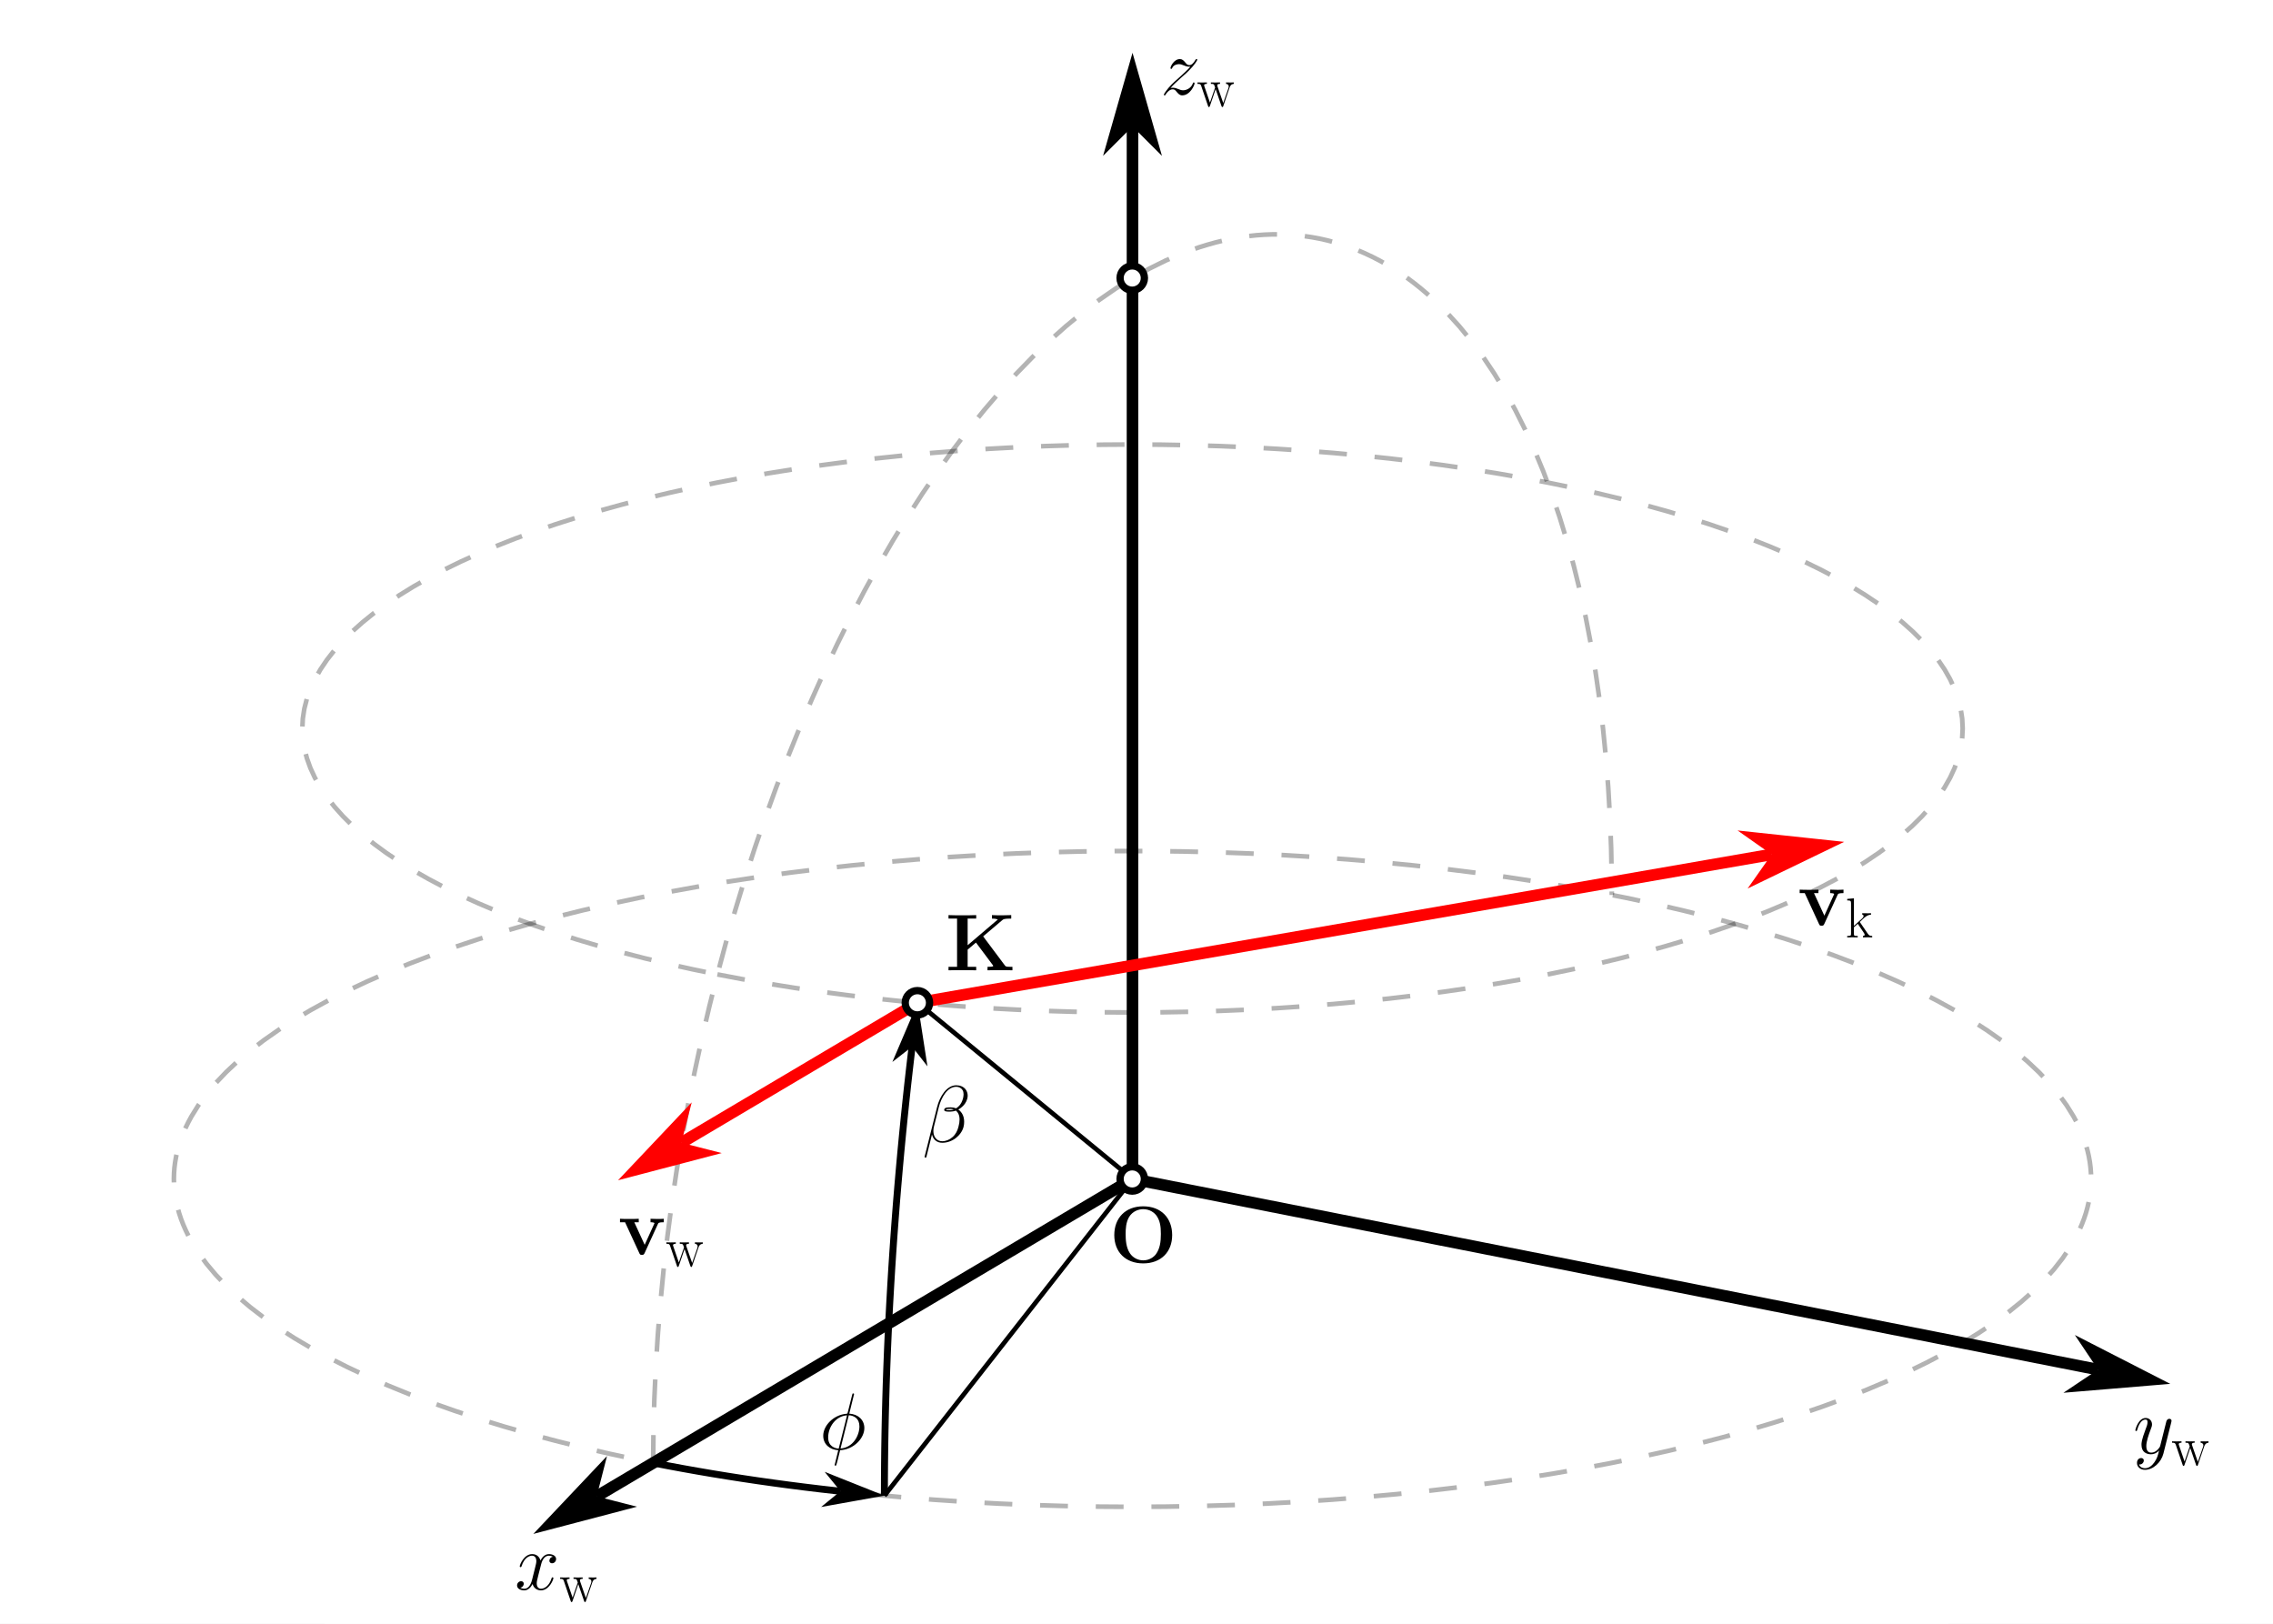
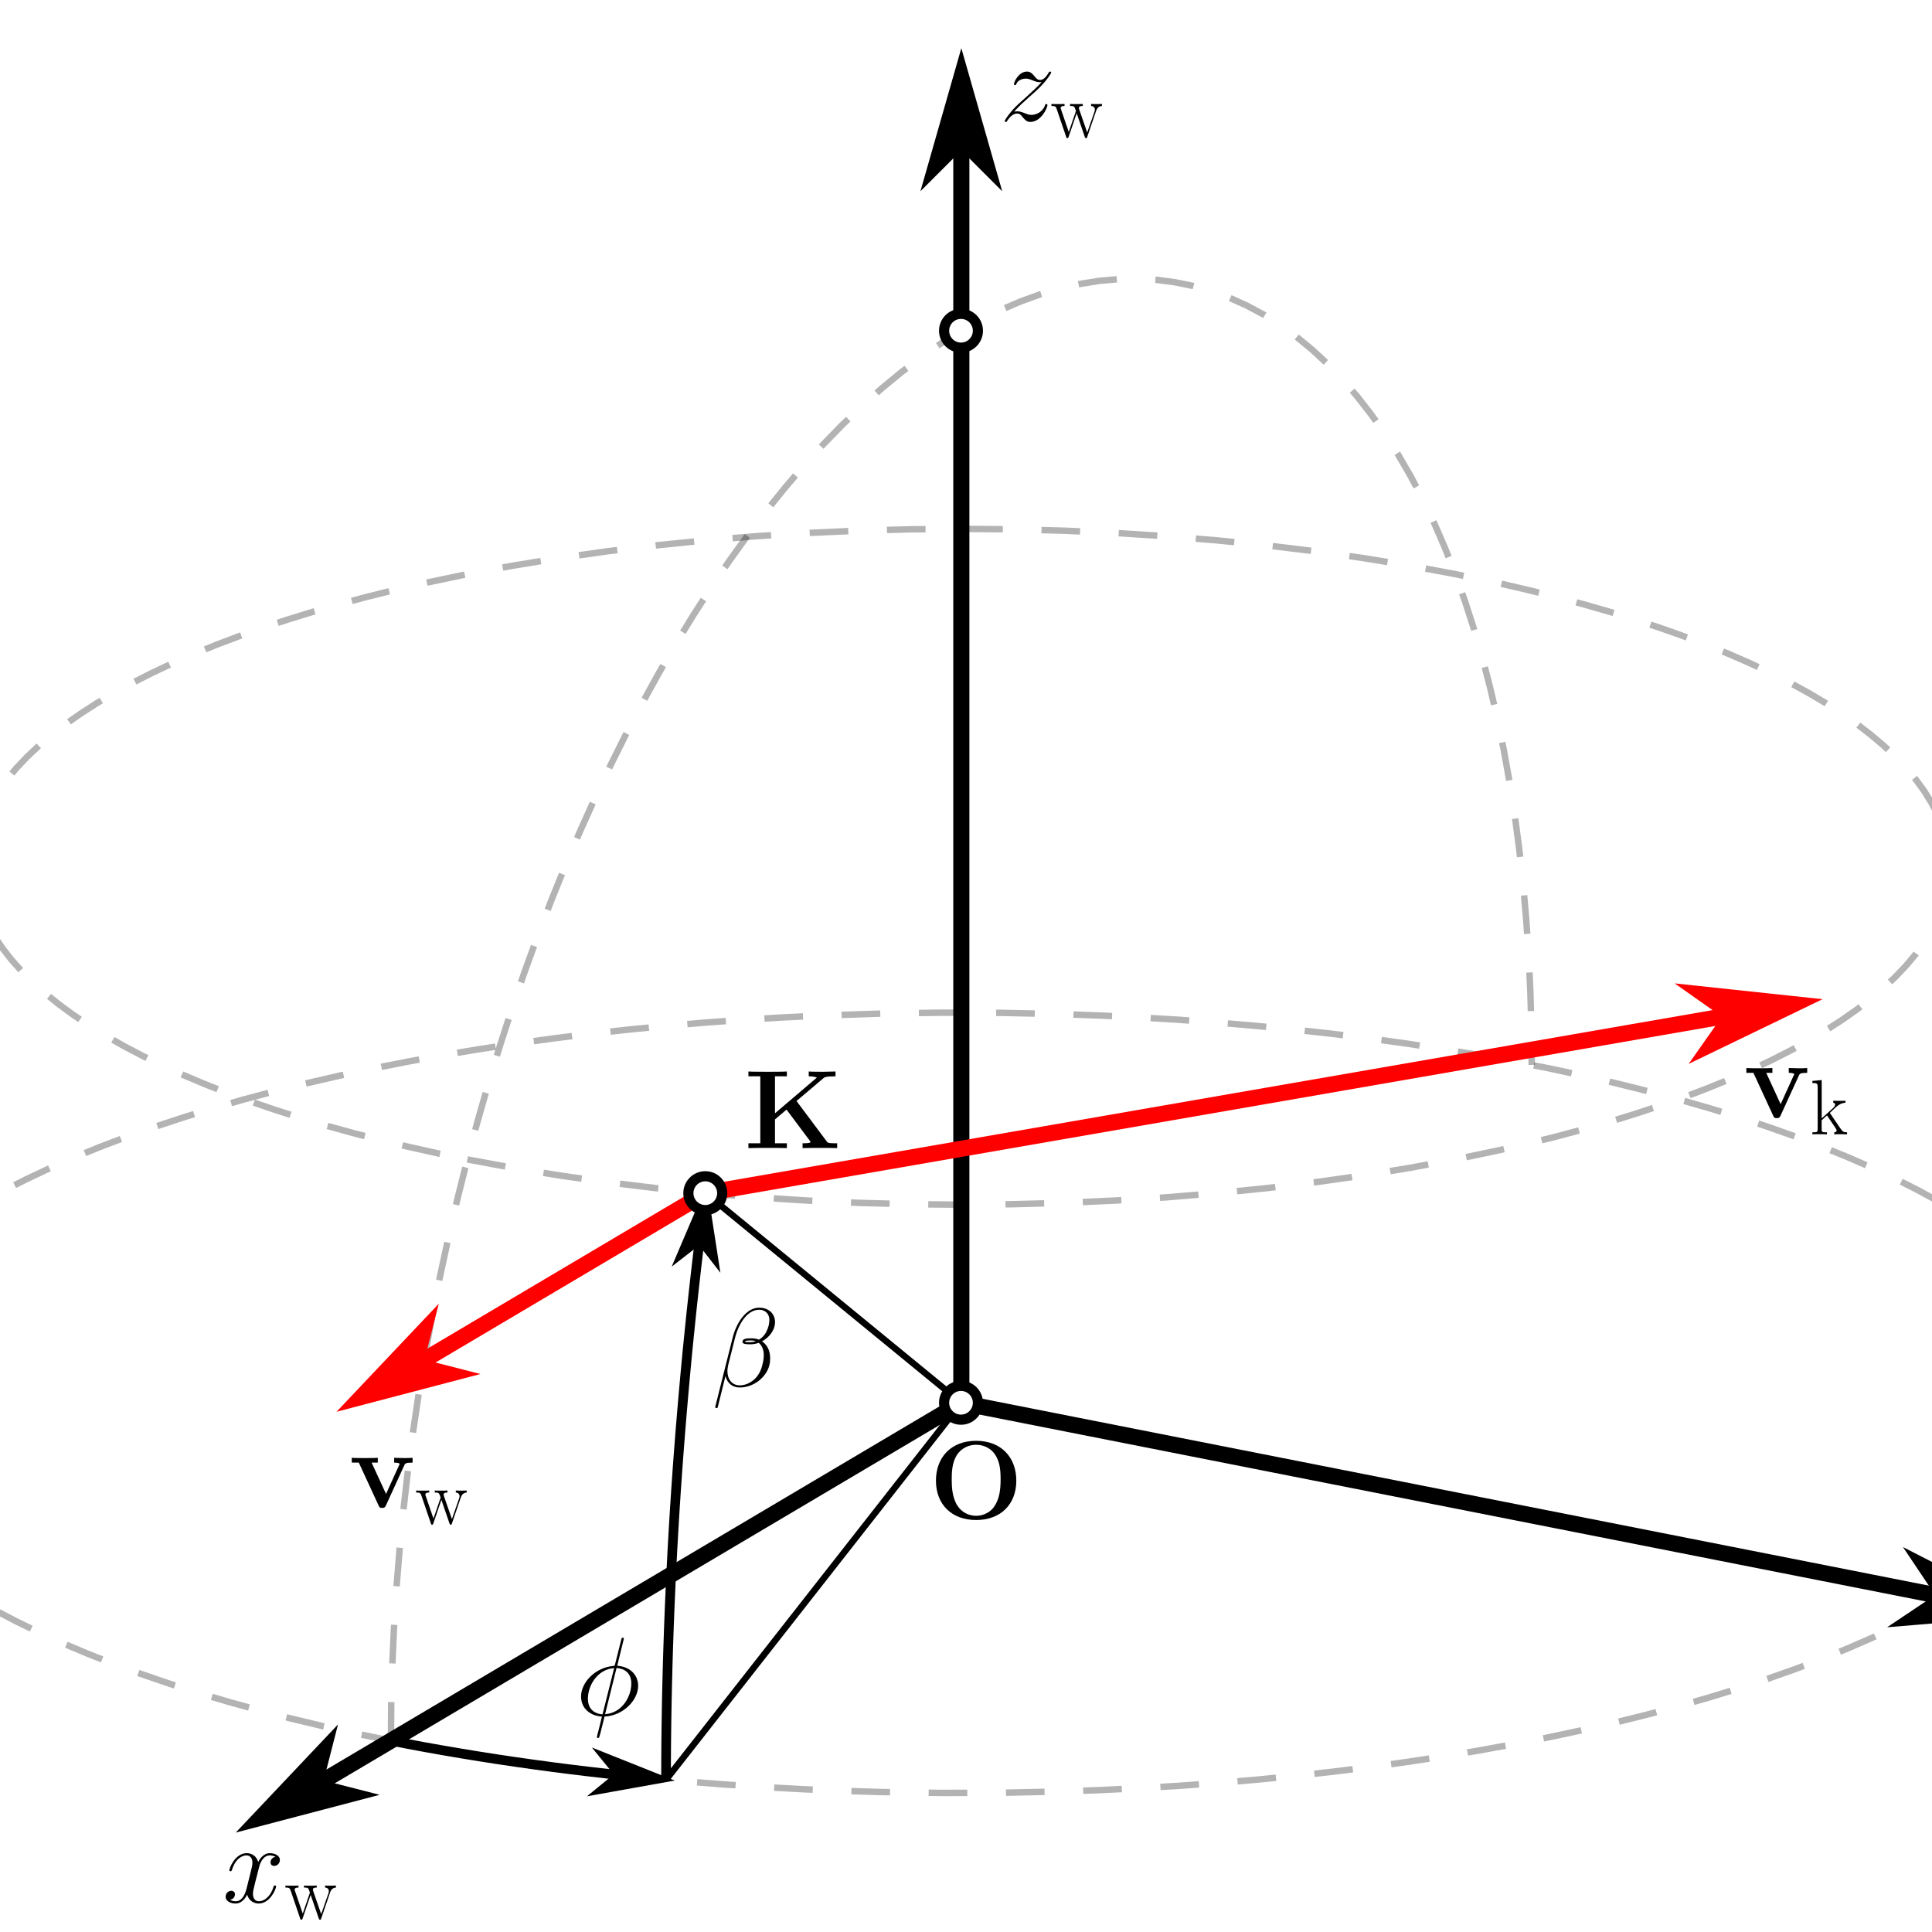
- <svg xmlns="http://www.w3.org/2000/svg" xmlns:xlink="http://www.w3.org/1999/xlink" width="735pt" height="525pt" version="1.1" viewBox="0 0 735 525">
+ <svg xmlns="http://www.w3.org/2000/svg" xmlns:xlink="http://www.w3.org/1999/xlink" width="450pt" height="450pt" version="1.1" viewBox="0 0 450 450">
  <defs>
-     <g id="l">
+     <g id="k">
      <path d="m20.328-8.844c0-5.516-3.578-9.297-9.359-9.297-5.797 0-9.359 3.812-9.359 9.297s3.641 9.156 9.359 9.156 9.359-3.672 9.359-9.156zm-3.656-0.359c0 2.578-0.297 4.734-1.594 6.531-0.641 0.875-2.078 2-4.109 2-1.688 0-3.328-0.812-4.312-2.297-1.25-1.891-1.375-4.344-1.375-6.234 0-1.594 0.078-3.766 1.141-5.531 1.141-1.828 3.016-2.484 4.547-2.484 2.109 0 3.672 1.125 4.422 2.297 0.969 1.5 1.281 3.125 1.281 5.719z" />
    </g>
-     <g id="k">
+     <g id="j">
      <path d="m21.656 0v-1.125h-0.703c-1.406 0-1.5-0.125-1.766-0.484l-7-9.359 6.188-5.25c0.344-0.297 0.578-0.5 2.891-0.5v-1.125l-2.781 0.062c-0.781 0-2.812 0-3.453-0.062v1.125c0.562 0 1.188 0.031 1.875 0.281v0.031l-9.734 8.297v-8.609h2.766v-1.125c-0.766 0.062-3.547 0.062-4.484 0.062-0.922 0-3.719 0-4.469-0.062v1.125h2.766v15.594h-2.766v1.125c0.75-0.047 3.547-0.047 4.469-0.047 0.938 0 3.719 0 4.484 0.047v-1.125h-2.766v-5.562l2.688-2.281 5.422 7.25c0.062 0.078 0.156 0.203 0.156 0.312 0 0.281-1.266 0.281-1.844 0.281v1.125c0.844-0.047 3.25-0.047 4.25-0.047 0.766 0 3.219 0 3.812 0.047z" />
    </g>
    <g id="b">
      <path d="m14.797-10.422v-1.125c-0.938 0.062-0.984 0.062-2.062 0.062l-2.234-0.062v1.125c0.703 0 1.281 0.125 1.281 0.312 0 0 0 0.047-0.141 0.312l-3.031 6.672-3.359-7.297h1.438v-1.125c-0.609 0.062-2.422 0.062-3.125 0.062-0.75 0-2.266 0-2.938-0.062v1.125h1.641l4.578 9.922c0.234 0.5 0.281 0.625 0.875 0.625 0.422 0 0.625-0.047 0.859-0.562l4.297-9.391c0.172-0.391 0.281-0.594 1.922-0.594z" />
    </g>
-     <g id="j">
+     <g id="i">
      <path d="m12.484-3.719c0-0.125-0.109-0.234-0.266-0.234-0.234 0-0.266 0.125-0.344 0.344-0.688 2.281-2.203 3.344-3.375 3.344-0.906 0-1.406-0.672-1.406-1.734 0-0.578 0.109-0.984 0.531-2.703l0.906-3.531c0.391-1.562 1.266-2.719 2.469-2.719 0 0 0.781 0 1.328 0.344-0.844 0.156-1.141 0.781-1.141 1.281 0 0.625 0.484 0.828 0.844 0.828 0.781 0 1.328-0.672 1.328-1.375 0-1.094-1.25-1.594-2.328-1.594-1.594 0-2.484 1.562-2.719 2.062-0.594-1.953-2.203-2.062-2.672-2.062-2.656 0-4.047 3.406-4.047 3.984 0 0.094 0.094 0.234 0.281 0.234 0.203 0 0.25-0.156 0.312-0.266 0.875-2.891 2.625-3.438 3.375-3.438 1.172 0 1.406 1.094 1.406 1.719 0 0.578-0.156 1.172-0.469 2.422l-0.891 3.562c-0.391 1.562-1.141 2.984-2.516 2.984-0.125 0-0.781 0-1.328-0.328 0.938-0.188 1.141-0.969 1.141-1.281 0-0.516-0.391-0.828-0.875-0.828-0.625 0-1.297 0.547-1.297 1.375 0 1.094 1.219 1.594 2.328 1.594 1.25 0 2.141-1 2.688-2.062 0.406 1.531 1.719 2.062 2.672 2.062 2.656 0 4.062-3.406 4.062-3.984z" />
-     </g>
-     <g id="i">
-       <path d="m12.344-10.109c0.031-0.141 0.078-0.297 0.078-0.453 0-0.391-0.312-0.641-0.703-0.641-0.234 0-0.766 0.094-0.984 0.875l-1.922 7.656c-0.125 0.469-0.125 0.516-0.344 0.797-0.516 0.734-1.375 1.609-2.625 1.609-1.453 0-1.578-1.422-1.578-2.125 0-1.484 0.703-3.484 1.406-5.359 0.281-0.75 0.438-1.109 0.438-1.641 0-1.094-0.781-2.078-2.047-2.078-2.406 0-3.359 3.766-3.359 3.984 0 0.094 0.109 0.234 0.281 0.234 0.234 0 0.266-0.109 0.375-0.469 0.609-2.188 1.609-3.234 2.625-3.234 0.234 0 0.672 0 0.672 0.859 0 0.688-0.281 1.438-0.672 2.422-1.281 3.406-1.281 4.266-1.281 4.891 0 2.469 1.766 3.047 3.062 3.047 0.766 0 1.703-0.234 2.609-1.203l0.016 0.031c-0.375 1.531-0.641 2.547-1.547 3.812-0.703 1-1.719 1.875-3 1.875-0.312 0-1.562-0.047-1.953-1.25 0.078 0.031 0.266 0.031 0.266 0.031 0.781 0 1.297-0.672 1.297-1.281 0-0.594-0.484-0.797-0.875-0.797-0.422 0-1.328 0.312-1.328 1.578 0 1.328 1.109 2.234 2.594 2.234 2.609 0 5.234-2.391 5.953-5.266z" />
    </g>
    <g id="h">
      <path d="m11.078-3.641c0-0.109-0.031-0.266-0.281-0.266-0.219 0-0.234 0.109-0.312 0.375-0.578 1.531-2.109 2.156-3.125 2.156-0.547 0-1.062-0.188-1.609-0.422-1.047-0.406-1.328-0.406-1.672-0.406-0.25 0-0.547 0-0.781 0.094 1.125-1.266 2.031-2.078 3.328-3.25 1.562-1.344 2.234-2 2.609-2.391 1.812-1.797 2.719-3.297 2.719-3.516 0-0.203-0.25-0.203-0.25-0.203-0.188 0-0.234 0.109-0.359 0.281-0.656 1.125-1.281 1.672-1.953 1.672-0.547 0-0.844-0.234-1.328-0.859-0.547-0.656-0.984-1.094-1.75-1.094-1.891 0-3.031 2.375-3.031 2.922 0 0.078 0.016 0.234 0.25 0.234 0.219 0 0.234-0.109 0.312-0.297 0.453-1.031 1.688-1.219 2.188-1.219 0.547 0 1.062 0.188 1.609 0.422 0.984 0.406 1.406 0.406 1.672 0.406 0.172 0 0.281 0 0.406-0.016-0.859 1-2.25 2.25-3.422 3.328-1.672 1.453-2.109 1.922-2.625 2.406-1.594 1.625-2.547 3.156-2.547 3.328 0 0.156 0.125 0.219 0.281 0.219s0.188-0.031 0.359-0.344c0.422-0.656 1.25-1.609 2.219-1.609 0.547 0 0.797 0.172 1.312 0.828 0.5 0.578 0.938 1.125 1.781 1.125 2.547 0 4-3.312 4-3.906z" />
    </g>
    <g id="g">
      <path d="m13.344-4.859c0.156-0.578 0.203-1.141 0.203-1.688 0-1.016-0.234-1.984-0.75-2.766-0.312-0.469-0.688-0.875-1.156-1.172 0.297-0.156 0.578-0.328 0.844-0.547 1.031-0.766 1.797-1.844 2.078-2.984 0.078-0.312 0.125-0.641 0.125-0.953 0-0.781-0.25-1.516-0.719-2.094-0.688-0.828-1.75-1.266-2.969-1.266-3.062 0-5.359 3.562-6.219 7.094l-4.031 16.016c0 0.188 0.109 0.266 0.219 0.266h0.156c0.094 0 0.172-0.062 0.203-0.156l1.812-7.312c0.375 1.594 1.547 2.688 3.328 2.688 1.469 0 3-0.5 4.328-1.484 1.234-0.938 2.203-2.266 2.547-3.641zm-1.625-0.109c-0.281 1.219-0.875 2.453-1.891 3.359-0.969 0.875-2.188 1.375-3.359 1.375-1.844 0-2.875-1.453-2.875-3.297 0-0.422 0.047-0.859 0.156-1.328l1.578-6.297c0.812-3.281 2.812-6.688 5.672-6.688 0.875 0 1.609 0.391 2.031 1.078 0.234 0.391 0.328 0.859 0.328 1.344 0 0.422-0.078 0.859-0.172 1.297-0.266 1-0.703 1.984-1.547 2.734-0.203 0.188-0.453 0.359-0.688 0.516-0.531-0.203-1.094-0.312-1.719-0.312-0.891 0-1.953 0-2.109 0.625 0 0.078-0.031 0.188-0.031 0.188 0 0.578 1.016 0.578 1.875 0.578 0.625 0 1.281-0.109 1.906-0.344 0.359 0.281 0.641 0.656 0.828 1.062 0.25 0.547 0.359 1.172 0.359 1.828 0 0.719-0.125 1.5-0.344 2.281zm-1.531-5.531c-0.391 0.125-0.797 0.203-1.188 0.203-0.547 0-1.359 0-1.297-0.156 0.047-0.234 0.875-0.234 1.5-0.234 0.359 0 0.672 0.047 0.984 0.188z" />
    </g>
    <g id="f">
      <path d="m14.516-6.844c0-2.625-1.984-4.5-4.875-4.672l1.547-6.297c0-0.234-0.188-0.234-0.266-0.234-0.234 0-0.266 0.062-0.359 0.5l-1.406 5.594c-0.078 0.328-0.141 0.391-0.141 0.391-0.016 0.047-0.25 0.078-0.25 0.078-4.266 0.359-7.547 3.859-7.547 7.109 0 2.812 2.156 4.531 4.859 4.688l-0.594 2.438c-0.359 1.391-0.578 2.234-0.578 2.344 0 0 0 0.203 0.266 0.203 0.078 0 0.188 0 0.234-0.094 0.047-0.062 0.203-0.672 0.312-1.016l0.969-3.875c4.438-0.234 7.828-3.875 7.828-7.156zm-1.594-0.547c0 2.938-2.047 6.844-6.109 7.156l2.672-10.766c1.719 0.109 3.438 1.062 3.438 3.609zm-4-3.578-2.703 10.766c-1.281-0.078-3.406-0.766-3.406-3.625 0-3.266 2.359-6.906 6.109-7.141z" />
    </g>
    <g id="a">
      <path d="m11.953-7.359v-0.469c-0.359 0.016-0.719 0.031-1.078 0.031s-1.141 0-1.453-0.031v0.469c0.578 0.047 0.875 0.375 0.875 0.828 0 0.125-0.031 0.281-0.062 0.422l-1.719 4.938-1.859-5.359c-0.031-0.125-0.078-0.281-0.078-0.344 0-0.484 0.609-0.484 0.906-0.484v-0.469c-0.422 0.031-1.188 0.031-1.625 0.031-0.453 0-0.922 0-1.344-0.031v0.469c1 0 1 0.047 1.375 1.188l-1.672 4.875-1.797-5.25c-0.094-0.25-0.094-0.281-0.094-0.328 0-0.484 0.625-0.484 0.906-0.484v-0.469c-0.438 0.031-1.203 0.031-1.656 0.031-0.391 0-1.016 0-1.391-0.031v0.469c0.797 0 1 0.062 1.203 0.656l2.234 6.562c0.062 0.234 0.125 0.281 0.266 0.281 0.125 0 0.203-0.031 0.297-0.297l1.875-5.5 1.891 5.5c0.094 0.266 0.172 0.297 0.297 0.297 0.141 0 0.203-0.047 0.266-0.281l2.078-6.078c0.359-1.078 1.094-1.109 1.359-1.141z" />
    </g>
    <g id="e">
      <path d="m8.641 0v-0.469c-0.844 0-1.047-0.172-1.594-0.969l-2.297-3.375c-0.016-0.031-0.109-0.141-0.109-0.188l1.453-1.375c1.047-0.875 1.703-0.953 2.172-0.984v-0.469c-0.109 0-0.172 0.016-0.172 0.016l-0.891 0.016c-0.5 0-1.281 0-1.781-0.031v0.469c0.25 0.031 0.438 0.172 0.438 0.422 0 0.359-0.375 0.719-0.375 0.719l-2.75 2.5v-8.922l-2.172 0.203v0.484c1.078 0 1.234 0.109 1.234 0.984v9.719c0 0.688-0.062 0.781-1.234 0.781v0.469c0.438-0.031 1.234-0.031 1.688-0.031 0.469 0 1.266 0 1.703 0.031v-0.469c-1.172 0-1.234-0.078-1.234-0.781v-2.016l1.25-1.141 1.844 2.734c0.219 0.328 0.391 0.578 0.391 0.812 0 0.328-0.328 0.391-0.547 0.391v0.469c0.438-0.031 1.219-0.031 1.672-0.031z" />
    </g>
+     <clipPath id="s">
+       <path d="m0 0h450v450h-450z" />
+     </clipPath>
+     <clipPath id="r">
+       <rect width="450" height="450" />
+     </clipPath>
+     <g id="d" clip-path="url(#r)">
+       <g clip-path="url(#s)">
+         <rect x="-99" y="-99" width="648" height="648" fill="#fff" />
+         <rect x="-99" y="-99" width="648" height="648" fill="#fff" />
+       </g>
+       <path transform="matrix(1.0001 0 0 1.0001 0 -.027)" d="m223.89 326.73-59.555-48.821" fill="none" stroke="#000" stroke-linejoin="round" stroke-width="1.5" />
+       <path transform="matrix(1.0001 0 0 1.0001 0 -.027)" d="m223.89 326.73-68.769 87.78" fill="none" stroke="#000" stroke-linejoin="round" stroke-width="1.5" />
+     </g>
+     <clipPath id="q">
+       <path d="m0 235h450v184h-450z" />
+     </clipPath>
    <clipPath id="p">
-       <path d="m0 0h735v525h-735z" />
+       <path d="m0 122h450v160h-450z" />
    </clipPath>
    <clipPath id="o">
-       <path d="m105 0h525v525h-525z" />
+       <path d="m222 324h228v50h-228z" />
    </clipPath>
    <clipPath id="n">
-       <rect width="735" height="525" />
+       <path d="m443 362h7v16h-7z" />
    </clipPath>
-     <g id="d" clip-path="url(#n)">
+     <clipPath id="m">
+       <path d="m431 351h19v39h-19z" />
+     </clipPath>
+     <clipPath id="l">
+       <rect width="450" height="450" />
+     </clipPath>
+     <g id="c" clip-path="url(#l)">
+       <path transform="matrix(1.0001 0 0 1.0001 0 -.027)" d="m91.041 405.43 0.082-8.761 0.242-8.847 0.406-8.917 0.562-8.984 0.727-9.039 0.883-9.078 1.043-9.113 1.203-9.128 1.355-9.136 1.512-9.136 1.66-9.117 1.808-9.097 1.965-9.058 2.105-9.015 2.246-8.953 2.39-8.886 2.523-8.804 2.66-8.714 2.789-8.613 2.918-8.499 3.043-8.382 3.164-8.246 3.277-8.105 3.39-7.953 3.5-7.789 3.605-7.621 3.703-7.437 3.797-7.25 3.89-7.054 3.972-6.843 4.058-6.625 4.129-6.406 4.203-6.171 4.273-5.933 4.328-5.687 4.386-5.433 4.433-5.176 4.476-4.91 4.519-4.636 4.551-4.359 4.582-4.078 4.601-3.789 4.621-3.496 4.629-3.199 4.64-2.898 4.633-2.594 4.633-2.289 4.621-1.976 4.601-1.664 4.582-1.351 4.551-1.031 4.519-0.719 4.476-0.395 4.433-0.082 4.386 0.242 4.328 0.559 4.269 0.875 4.203 1.195 4.129 1.508 4.058 1.824 3.976 2.133 3.89 2.441 3.797 2.75 3.703 3.051 3.605 3.348 3.5 3.644 3.39 3.937 3.277 4.222 3.164 4.5 3.039 4.773 2.922 5.043 2.789 5.308 2.66 5.562 2.523 5.812 2.39 6.054 2.246 6.293 2.105 6.515 1.961 6.738 1.812 6.949 1.66 7.156 1.512 7.343 1.355 7.531 1.199 7.707 1.043 7.875 0.887 8.027 0.723 8.179 0.57 8.316 0.398 8.445 0.242 8.558 0.082 8.664" fill="none" stroke="#000" stroke-dasharray="9 9" stroke-linejoin="round" stroke-opacity=".3" stroke-width="1.5" />
+       <g clip-path="url(#q)">
+         <path transform="matrix(1.0001 0 0 1.0001 0 -.027)" d="m91.041 405.43 8.109 1.539 8.269 1.437 8.402 1.344 8.539 1.238 8.656 1.137 8.769 1.031 8.871 0.93 8.957 0.82 9.035 0.711 9.109 0.609 9.16 0.496 9.203 0.383 9.238 0.281 13.898 0.207 13.913-0.039 13.882-0.293 9.222-0.332 9.183-0.445 9.132-0.547 9.074-0.66 8.996-0.766 8.921-0.879 8.82-0.98 8.714-1.082 8.597-1.191 8.472-1.289 8.335-1.391 8.187-1.488 8.031-1.586 7.867-1.68 7.691-1.773 7.5-1.867 7.308-1.953 7.105-2.039 6.89-2.121 6.671-2.203 6.441-2.281 6.211-2.359 5.961-2.429 5.711-2.496 5.449-2.566 5.187-2.633 4.027-2.191m0-94.6-4.027-2.195-5.187-2.629-5.449-2.566-5.711-2.5-5.961-2.429-6.211-2.359-6.441-2.281-6.671-2.203-6.89-2.121-7.105-2.039-7.308-1.953-7.5-1.863-7.691-1.773-7.867-1.683-8.031-1.586-8.187-1.488-8.335-1.391-8.472-1.289-8.597-1.187-8.714-1.086-8.82-0.98-8.921-0.875-8.996-0.766-9.074-0.66-9.132-0.551-9.183-0.441-9.222-0.332-13.882-0.289-13.913-0.043-13.898 0.207-13.843 0.457-9.183 0.441-9.136 0.551-9.074 0.66-8.996 0.766-8.917 0.875-8.82 0.98-8.714 1.086-8.597 1.187-8.472 1.289-8.335 1.391-8.191 1.488-8.031 1.586-7.863 1.683-7.691 1.773-7.503 1.863-7.304 1.953-7.105 2.039-6.89 2.121-6.671 2.203-6.449 2.281-6.203 2.359-5.961 2.429-5.711 2.5-5.449 2.566-5.187 2.629-1.808 0.969m0 97.049 4.367 2.293 5.32 2.598 5.582 2.535 5.836 2.465 6.086 2.394 6.328 2.316 6.554 2.246 6.785 2.16 7 2.082 7.207 1.996 7.406 1.91 7.597 1.82 7.777 1.726 7.949 1.633" fill="none" stroke="#000" stroke-dasharray="9 9" stroke-linejoin="round" stroke-opacity=".3" stroke-width="1.5" />
+       </g>
      <g clip-path="url(#p)">
-         <path d="m0-0.004h735v525h-735z" fill="#fff" />
+         <path transform="matrix(1.0001 0 0 1.0001 0 -.027)" d="m108.84 270.05 10.585 1.965 10.874 1.773 11.128 1.578 11.355 1.375 11.554 1.168 11.714 0.965 11.843 0.75 11.945 0.539 12.007 0.32 12.046 0.109 12.042-0.109 12.007-0.32 11.945-0.539 11.843-0.75 11.714-0.965 11.554-1.168 11.355-1.375 11.128-1.578 10.874-1.773 10.585-1.965 10.269-2.152 6.66-1.539 6.5-1.613 6.328-1.691 6.156-1.766 5.965-1.84 5.781-1.906 5.578-1.976 5.375-2.039 5.16-2.105 4.945-2.164 4.722-2.223 4.488-2.277 4.258-2.332 4.019-2.379 3.769-2.426 3.523-2.469 3.265-2.508 3.008-2.547 2.746-2.582 2.484-2.617 2.211-2.637 1.945-2.664 1.668-2.691 0.988-1.871m0-26.287-0.988-1.871-1.668-2.687-1.945-2.664-2.211-2.64-2.484-2.613-2.746-2.582-3.008-2.547-3.265-2.508-3.523-2.473-3.769-2.422-4.019-2.383-4.258-2.332-4.488-2.273-4.722-2.226-4.945-2.164-5.16-2.105-5.375-2.039-5.578-1.976-5.781-1.91-5.965-1.836-6.156-1.766-6.328-1.691-6.5-1.613-6.66-1.539-10.269-2.152-10.585-1.965-10.874-1.773-11.128-1.578-11.355-1.375-11.554-1.168-11.714-0.965-11.843-0.75-11.945-0.539-12.007-0.32-12.042-0.109-12.046 0.109-12.007 0.32-11.945 0.539-11.843 0.75-11.714 0.965-11.554 1.168-11.355 1.375-11.128 1.578-10.874 1.773-10.585 1.965-10.273 2.152-6.66 1.539-6.496 1.613-6.332 1.691-6.152 1.766-5.968 1.836-5.777 1.91-5.578 1.976-5.375 2.039-5.16 2.105-4.945 2.164-4.726 2.226-4.488 2.273-4.258 2.332-4.015 2.383-3.769 2.422-3.523 2.473-3.265 2.508-3.008 2.547-2.746 2.582-2.484 2.613-2.211 2.64-1.945 2.664-0.437 0.676m0 34.053 1.375 2.015 2.078 2.652 2.348 2.629 2.617 2.594 2.879 2.566 3.136 2.527 3.394 2.492 3.644 2.445 3.894 2.402 4.136 2.355 4.379 2.304 4.601 2.25 4.84 2.195 5.054 2.133 5.269 2.074 5.476 2.008 5.679 1.941 5.871 1.875 6.062 1.801 6.242 1.73 6.414 1.652 6.582 1.578 6.738 1.496 6.882 1.414" fill="none" stroke="#000" stroke-dasharray="9 9" stroke-linejoin="round" stroke-opacity=".3" stroke-width="1.5" />
      </g>
+       <path transform="matrix(1.0001 0 0 1.0001 0 -.027)" d="m155.12 414.51 0.008-4.375 0.031-4.394 0.055-4.422 0.07-4.441 0.098-4.465 0.113-4.484 0.137-4.504 0.156-4.519 0.176-4.535 0.199-4.551 0.219-4.566 0.238-4.574 0.262-4.586 0.277-4.597 0.301-4.601 0.32-4.609 0.344-4.613 0.359-4.617 0.383-4.617 0.402-4.621 0.418-4.617 0.437-4.617 0.465-4.609 0.473-4.609 0.5-4.597 0.516-4.593 0.535-4.582 0.199-1.574" fill="none" stroke="#000" stroke-linejoin="round" stroke-width="2.25" />
+       <path transform="matrix(-.12558 1.0001 -1.0001 -.12558 0 -.027)" d="m264.59-196.15 4.467-4.463-15.633 4.471 15.629 4.459z" stroke="#000" stroke-width="1.191" />
+       <path transform="matrix(1.0001 0 0 1.0001 0 -.027)" d="m91.041 405.43 4.035 0.781 4.074 0.758 4.117 0.73 4.152 0.707 4.183 0.684 4.218 0.66 4.254 0.629 4.285 0.609 4.312 0.582 4.343 0.555 4.371 0.527 4.398 0.504 1.195 0.121" fill="none" stroke="#000" stroke-linejoin="round" stroke-width="2.25" />
+       <path transform="matrix(-1.0001 -.10132 .10132 -1.0001 0 -.027)" d="m-183.78-394.74 4.476-4.477-15.666 4.478 15.668 4.479z" stroke="#000" stroke-width="1.194" />
+       <path transform="matrix(1.0001 0 0 1.0001 0 -.027)" d="m223.89 326.73-148.56 88.003" fill="none" stroke="#000" stroke-linejoin="round" stroke-width="3.75" />
+       <path transform="matrix(1.0001 -.59243 .59243 1.0001 0 -.027)" d="m-127.26 340.03 6.452-6.454-22.585 6.456 22.584 6.449z" stroke="#000" stroke-width="1.721" />
      <g clip-path="url(#o)">
-         <path d="m105-0.004h525v525h-525z" fill="#fff" />
+         <path transform="matrix(1.0001 0 0 1.0001 0 -.027)" d="m223.89 326.73 226.86 44.798" fill="none" stroke="#000" stroke-linejoin="round" stroke-width="3.75" />
      </g>
-       <path transform="translate(0 -.005)" d="m366.21 381.19-69.48-56.957" fill="none" stroke="#000" stroke-linejoin="round" stroke-width="1.5" />
-       <path transform="translate(0 -.005)" d="m366.21 381.19-80.23 102.41" fill="none" stroke="#000" stroke-linejoin="round" stroke-width="1.5" />
-     </g>
-     <clipPath id="m">
-       <rect width="735" height="525" />
-     </clipPath>
-     <g id="c" clip-path="url(#m)">
-       <path transform="translate(0 -.005)" d="m211.21 473 0.094-10.219 0.285-10.324 0.473-10.406 0.656-10.48 0.848-10.543 1.031-10.594 1.219-10.629 1.398-10.648 1.582-10.66 1.762-10.656 1.938-10.641 2.117-10.613 2.285-10.566 2.457-10.516 2.621-10.445 2.785-10.367 2.949-10.273 3.102-10.164 3.254-10.051 3.406-9.918 3.551-9.773 3.688-9.621 3.824-9.457 3.957-9.277 4.082-9.09 4.207-8.891 4.32-8.676 4.43-8.457 4.539-8.227 4.637-7.984 4.731-7.731 4.82-7.473 4.902-7.199 4.981-6.926 5.051-6.633 5.117-6.34 5.172-6.039 5.227-5.727 5.269-5.41 5.312-5.086 5.344-4.754 5.367-4.422 5.391-4.078 5.402-3.734 5.41-3.379 5.406-3.027 5.402-2.668 5.391-2.309 2.688-1.016 2.684-0.926 2.676-0.832 2.668-0.742 2.656-0.648 2.652-0.559 2.641-0.465 2.629-0.371 2.621-0.277 2.606-0.184 2.594-0.094h2.582l2.562 0.094 2.551 0.188 2.535 0.277 2.516 0.371 2.5 0.465 2.481 0.559 2.461 0.652 2.441 0.742 2.422 0.832 2.398 0.926 2.379 1.02 2.352 1.109 2.332 1.199 2.305 1.289 2.281 1.379 2.258 1.469 2.231 1.562 2.199 1.645 2.176 1.738 2.144 1.824 2.117 1.91 4.144 4.078 4.023 4.422 3.891 4.758 3.758 5.086 3.621 5.414 3.477 5.727 3.328 6.039 3.18 6.344 3.027 6.637 2.867 6.922 2.703 7.203 2.539 7.473 2.375 7.734 2.199 7.984 2.027 8.227 1.848 8.457 1.672 8.68 1.492 8.891 1.309 9.09 1.125 9.277 0.938 9.457 0.754 9.621 0.566 9.777 0.379 9.922 0.188 10.047 0.023 5.07" fill="none" stroke="#000" stroke-dasharray="9 9" stroke-linejoin="round" stroke-opacity=".3" stroke-width="1.5" />
-       <path transform="translate(0 -.005)" d="m211.21 473 9.465 1.797 9.641 1.68 9.805 1.562 9.961 1.445 10.102 1.328 10.23 1.203 10.344 1.082 10.453 0.957 10.543 0.832 10.621 0.707 10.688 0.578 10.738 0.453 10.777 0.32 10.805 0.195 10.82 0.066 10.816-0.066 10.805-0.195 10.777-0.32 10.742-0.453 10.684-0.578 10.621-0.707 10.543-0.832 10.453-0.957 10.348-1.082 10.23-1.203 10.098-1.328 9.961-1.445 9.805-1.562 9.641-1.68 9.465-1.797 9.273-1.906 9.074-2.012 8.863-2.125 8.641-2.227 8.41-2.328 8.164-2.43 7.914-2.523 7.652-2.617 7.379-2.707 7.098-2.789 6.809-2.879 6.512-2.953 6.207-3.031 5.891-3.106 5.574-3.172 5.246-3.234 4.91-3.301 4.574-3.352 4.227-3.406 3.879-3.457 3.519-3.496 3.164-3.539 2.801-3.574 2.434-3.606 2.066-3.633 0.891-1.828 0.801-1.828 0.707-1.836 0.613-1.836 0.516-1.844 0.426-1.844 0.332-1.848 0.234-1.848 0.141-1.852 0.047-1.848-0.047-1.852-0.141-1.852-0.234-1.848-0.332-1.848-0.426-1.844-0.516-1.84-0.613-1.84-0.707-1.836-0.801-1.828-0.891-1.824-0.988-1.82-2.25-3.621-2.617-3.59-2.981-3.559-3.344-3.519-3.699-3.477-4.055-3.43-4.402-3.383-4.742-3.324-5.078-3.269-5.41-3.203-5.734-3.137-6.051-3.07-6.359-2.992-6.66-2.918-6.957-2.832-7.238-2.75-7.516-2.664-7.785-2.57-8.039-2.477-8.289-2.379-8.527-2.277-8.75-2.176-8.973-2.07-9.176-1.961-9.367-1.848-9.555-1.738-9.727-1.621-9.883-1.508-10.031-1.387-10.168-1.266-10.289-1.141-10.402-1.02-10.496-0.898-10.586-0.77-10.656-0.641-10.711-0.516-10.762-0.387-10.793-0.258-10.812-0.129h-10.82l-10.812 0.129-10.797 0.258-10.758 0.387-10.715 0.516-10.656 0.641-10.582 0.77-10.5 0.898-10.398 1.02-10.293 1.141-10.168 1.266-10.031 1.387-9.883 1.508-9.727 1.621-9.551 1.738-9.371 1.848-9.176 1.961-8.969 2.07-8.754 2.176-8.527 2.277-8.289 2.379-8.039 2.477-7.785 2.57-7.516 2.664-7.238 2.75-6.957 2.832-6.66 2.918-6.359 2.992-6.051 3.07-5.734 3.137-5.41 3.203-5.078 3.269-4.742 3.324-4.402 3.383-4.051 3.43-3.703 3.477-3.344 3.519-2.981 3.559-2.617 3.59-2.25 3.621-0.988 1.82-0.891 1.824-0.801 1.828-0.707 1.836-0.609 1.84-0.52 1.84-0.426 1.844-0.328 1.848-0.238 1.848-0.141 1.852-0.047 1.852 0.047 1.848 0.141 1.852 0.238 1.848 0.328 1.848 0.426 1.844 0.52 1.844 0.609 1.836 0.707 1.836 0.801 1.828 0.891 1.828 0.988 1.816 2.25 3.621 2.617 3.59 2.981 3.559 3.344 3.519 3.703 3.477 4.051 3.43 4.402 3.383 4.742 3.324 5.078 3.269 5.41 3.203 5.734 3.141 6.051 3.066 6.359 2.992 6.66 2.918 6.957 2.836 7.238 2.75 7.516 2.66 7.785 2.57 8.039 2.477 8.289 2.379 8.527 2.277 8.754 2.176 8.969 2.07 9.176 1.961 4.66 0.938" fill="none" stroke="#000" stroke-dasharray="9 9" stroke-linejoin="round" stroke-opacity=".3" stroke-width="1.5" />
-       <path transform="translate(0 -.005)" d="m231.98 315.06 8.195 1.555 8.348 1.453 8.492 1.355 8.625 1.25 8.75 1.148 8.859 1.043 8.961 0.938 9.051 0.832 9.129 0.719 9.199 0.613 9.254 0.5 9.301 0.391 9.336 0.281 9.355 0.168 9.371 0.055 9.367-0.055 9.359-0.168 9.332-0.281 9.301-0.391 9.254-0.5 9.199-0.613 9.129-0.719 9.051-0.832 8.961-0.938 8.859-1.043 8.75-1.148 8.625-1.25 8.492-1.355 8.348-1.453 8.195-1.555 8.031-1.652 7.859-1.746 7.676-1.836 7.484-1.93 7.281-2.016 7.07-2.102 6.856-2.188 6.625-2.266 6.391-2.344 6.148-2.418 5.894-2.492 5.641-2.559 5.375-2.625 5.102-2.688 4.828-2.746 4.543-2.805 4.254-2.856 3.957-2.906 3.664-2.949 3.356-2.992 3.051-3.031 2.742-3.062 2.422-3.098 2.109-3.121 1.789-3.144 1.465-3.168 1.141-3.18 0.816-3.191 0.492-3.203 0.164-3.203-0.164-3.203-0.492-3.199-0.816-3.195-1.141-3.18-1.465-3.164-1.789-3.148-2.109-3.121-2.422-3.098-2.742-3.062-3.051-3.031-3.356-2.992-3.664-2.949-3.957-2.906-4.254-2.856-4.543-2.801-4.828-2.746-5.102-2.691-5.375-2.625-5.641-2.559-5.894-2.488-6.148-2.422-6.391-2.344-6.625-2.266-6.856-2.184-7.07-2.106-7.281-2.016-7.484-1.93-7.676-1.836-7.859-1.746-8.031-1.652-8.195-1.551-8.348-1.457-8.492-1.352-8.625-1.254-8.75-1.148-8.859-1.043-8.961-0.938-9.051-0.828-9.129-0.723-9.199-0.609-9.254-0.504-9.301-0.391-9.332-0.277-9.359-0.168-9.367-0.059-9.371 0.059-9.355 0.168-9.336 0.277-9.301 0.391-9.254 0.504-9.199 0.609-9.129 0.723-9.051 0.828-8.961 0.938-8.859 1.043-8.75 1.148-8.625 1.254-8.492 1.352-8.348 1.457-8.195 1.551-8.031 1.652-7.859 1.746-7.676 1.836-7.484 1.93-7.281 2.016-7.07 2.106-6.856 2.184-6.625 2.266-6.391 2.344-6.144 2.422-5.898 2.488-5.641 2.559-5.375 2.625-5.102 2.691-4.824 2.746-4.543 2.801-4.254 2.856-3.961 2.906-3.66 2.949-3.359 2.992-3.051 3.031-2.738 3.062-2.426 3.098-2.109 3.121-1.789 3.148-1.465 3.164-1.141 3.18-0.816 3.195-0.492 3.199-0.164 3.203 0.164 3.203 0.492 3.203 0.816 3.191 1.141 3.18 1.465 3.168 1.789 3.144 2.109 3.121 2.426 3.098 2.738 3.062 3.051 3.031 3.359 2.992 3.66 2.949 3.961 2.906 4.254 2.856 4.543 2.805 4.824 2.746 5.102 2.688 5.375 2.625 5.641 2.559 5.898 2.492 6.144 2.418 6.391 2.344 6.625 2.266 6.856 2.188 7.07 2.102 7.281 2.016 7.484 1.93 7.676 1.836 7.859 1.746 8.031 1.652" fill="none" stroke="#000" stroke-dasharray="9 9" stroke-linejoin="round" stroke-opacity=".3" stroke-width="1.5" />
-       <path transform="translate(0 -.005)" d="m285.98 483.59 0.012-5.102 0.039-5.129 0.059-5.156 0.086-5.184 0.109-5.207 0.137-5.231 0.156-5.254 0.184-5.273 0.207-5.293 0.23-5.309 0.254-5.324 0.281-5.34 0.305-5.352 0.324-5.359 0.352-5.367 0.375-5.379 0.398-5.383 0.418-5.383 0.445-5.391 0.469-5.387 0.488-5.391 0.516-5.383 0.535-5.383 0.559-5.375 0.578-5.367 0.605-5.356 0.625-5.348 0.23-1.832" fill="none" stroke="#000" stroke-linejoin="round" stroke-width="2.25" />
-       <path transform="matrix(-.12558 1 -1 -.12558 0 -.005)" d="m295.84-332.2 4.466-4.467-15.627 4.466 15.627 4.463z" stroke="#000" stroke-width="1.191" />
-       <path transform="translate(0 -.005)" d="m211.21 473 4.711 0.914 4.754 0.883 4.797 0.852 4.844 0.828 4.883 0.797 4.922 0.766 4.961 0.738 5 0.707 5.031 0.68 5.07 0.648 5.098 0.617 5.133 0.586 1.391 0.141" fill="none" stroke="#000" stroke-linejoin="round" stroke-width="2.25" />
-       <path transform="matrix(-1 -.10131 .10131 -1 0 -.005)" d="m-318.21-450 4.48-4.477-15.672 4.474 15.669 4.479z" stroke="#000" stroke-width="1.194" />
-       <path transform="translate(0 -.005)" d="m366.21 381.19-173.32 102.67" fill="none" stroke="#000" stroke-linejoin="round" stroke-width="3.75" />
-       <path transform="matrix(1 -.5924 .5924 1 0 -.005)" d="m-70.557 442.75 6.451-6.452-22.583 6.45 22.584 6.453z" stroke="#000" stroke-width="1.721" />
-       <path transform="translate(0 -.005)" d="m366.21 381.19 312.28 61.664" fill="none" stroke="#000" stroke-linejoin="round" stroke-width="3.75" />
-       <path transform="matrix(-1 -.19746 .19746 -1 0 -.005)" d="m-738.51-297.28 7.36-7.356-25.755 7.355 25.754 7.36z" stroke="#000" stroke-width="1.962" />
-       <path transform="translate(0 -.005)" d="m366.21 381.19v-340.38" fill="none" stroke="#000" stroke-linejoin="round" stroke-width="3.75" />
-       <path transform="matrix(0 1 -1 0 0 -.005)" d="m39.466-366.21 7.5-7.5-26.25 7.5 26.25 7.5z" stroke="#000" stroke-width="2" />
-       <path transform="translate(0 -.005)" d="m296.73 324.23-76.449 45.289" fill="none" stroke="#f00" stroke-linejoin="round" stroke-width="3.75" />
-       <path transform="matrix(1 -.5924 .5924 1 0 -.005)" d="m-0.145 370.12 6.456-6.453-22.584 6.453 22.584 6.453z" fill="#f00" stroke="#f00" stroke-width="1.721" />
-       <path transform="translate(0 -.005)" d="m296.73 324.23 276.21-47.977" fill="none" stroke="#f00" stroke-linejoin="round" stroke-width="3.75" />
-       <path transform="matrix(-1 .17369 -.17369 -1 0 -.005)" d="m-510.91-364.77 7.389-7.388-25.861 7.387 25.861 7.39z" fill="#f00" stroke="#f00" stroke-width="1.97" />
-       <path transform="translate(0 -.005)" d="m370.06 381.19c0 2.172-1.762 3.938-3.938 3.938-2.172 0-3.938-1.766-3.938-3.938 0-2.176 1.766-3.938 3.938-3.938 2.176 0 3.938 1.762 3.938 3.938z" fill="#fff" stroke="#000" stroke-linejoin="round" stroke-width="2.362" />
-       <path transform="translate(0 -.005)" d="m300.59 324.23c0 2.172-1.766 3.938-3.938 3.938-2.176 0-3.938-1.766-3.938-3.938s1.762-3.938 3.938-3.938c2.172 0 3.938 1.766 3.938 3.938z" fill="#fff" stroke="#000" stroke-linejoin="round" stroke-width="2.362" />
-       <path transform="translate(0 -.005)" d="m370.06 89.903c0 2.172-1.762 3.938-3.938 3.938-2.172 0-3.938-1.766-3.938-3.938 0-2.176 1.766-3.938 3.938-3.938 2.176 0 3.938 1.762 3.938 3.938z" fill="#fff" stroke="#000" stroke-linejoin="round" stroke-width="2.362" />
+       <g clip-path="url(#n)">
+         <path d="m452.1 371.79-8.812 5.906 27.207-2.273-24.301-12.441z" />
+       </g>
+       <g clip-path="url(#m)">
+         <path transform="matrix(-1.0001 -.19748 .19748 -1.0001 0 -.027)" d="m-505.77-271.92 7.359-7.359-25.752 7.359 25.752 7.356z" fill="none" stroke="#000" stroke-width="1.962" />
+       </g>
+       <path transform="matrix(1.0001 0 0 1.0001 0 -.027)" d="m223.89 326.73v-291.74" fill="none" stroke="#000" stroke-linejoin="round" stroke-width="3.75" />
+       <path transform="matrix(0 1.0001 -1.0001 0 0 -.027)" d="m33.634-223.89 7.5-7.5-26.252 7.5 26.252 7.503z" stroke="#000" stroke-width="2" />
+       <path transform="matrix(1.0001 0 0 1.0001 0 -.027)" d="m164.34 277.91-65.527 38.822" fill="none" stroke="#f00" stroke-linejoin="round" stroke-width="3.75" />
+       <path transform="matrix(1.0001 -.59243 .59243 1.0001 0 -.027)" d="m-66.907 277.78 6.451-6.452-22.586 6.451 22.587 6.451z" fill="#f00" stroke="#f00" stroke-width="1.721" />
+       <path transform="matrix(1.0001 0 0 1.0001 0 -.027)" d="m164.34 277.91 236.75-41.119" fill="none" stroke="#f00" stroke-linejoin="round" stroke-width="3.75" />
+       <path transform="matrix(-1.0001 .1737 -.1737 -1.0001 0 -.027)" d="m-350.75-297.48 7.388-7.388-25.86 7.387 25.859 7.39z" fill="#f00" stroke="#f00" stroke-width="1.97" />
+       <path transform="matrix(1.0001 0 0 1.0001 0 -.027)" d="m227.75 326.73c0 2.176-1.766 3.937-3.937 3.937-2.176 0-3.937-1.762-3.937-3.937 0-2.172 1.762-3.937 3.937-3.937 2.172 0 3.937 1.766 3.937 3.937z" fill="#fff" stroke="#000" stroke-linejoin="round" stroke-width="2.362" />
+       <path transform="matrix(1.0001 0 0 1.0001 0 -.027)" d="m168.2 277.91c0 2.176-1.766 3.941-3.937 3.941-2.18 0-3.941-1.766-3.941-3.941 0-2.172 1.762-3.937 3.941-3.937 2.172 0 3.937 1.766 3.937 3.937z" fill="#fff" stroke="#000" stroke-linejoin="round" stroke-width="2.362" />
+       <path transform="matrix(1.0001 0 0 1.0001 0 -.027)" d="m227.75 77.058c0 2.172-1.766 3.937-3.937 3.937-2.176 0-3.937-1.766-3.937-3.937 0-2.176 1.762-3.937 3.937-3.937 2.172 0 3.937 1.762 3.937 3.937z" fill="#fff" stroke="#000" stroke-linejoin="round" stroke-width="2.362" />
    </g>
  </defs>
  <use xlink:href="#d" />
  <g>
-     <use x="358.707" y="408.177" xlink:href="#l" />
-     <use x="305.727" y="313.723" xlink:href="#k" />
-     <use x="166.467" y="513.948" xlink:href="#j" />
-     <use x="180.934" y="517.848" xlink:href="#a" />
-     <use x="689.769" y="469.94" xlink:href="#i" />
-     <use x="702.182" y="473.84" xlink:href="#a" />
-     <use x="375.205" y="30.572" xlink:href="#h" />
-     <use x="387.031" y="34.472" xlink:href="#a" />
-     <use x="581.318" y="299.188" xlink:href="#b" />
-     <use x="596.756" y="303.088" xlink:href="#e" />
-     <use x="199.855" y="405.609" xlink:href="#b" />
-     <use x="215.293" y="409.509" xlink:href="#a" />
-     <use x="298.224" y="369.227" xlink:href="#g" />
-     <use x="264.982" y="468.583" xlink:href="#f" />
+     <use x="216.389" y="353.732" xlink:href="#k" />
+     <use x="173.337" y="267.414" xlink:href="#j" />
+     <use x="51.828" y="443.106" xlink:href="#i" />
+     <use x="66.295" y="447.006" xlink:href="#a" />
+     <use x="232.89" y="28.139" xlink:href="#h" />
+     <use x="244.716" y="32.039" xlink:href="#a" />
+     <use x="406.137" y="260.307" xlink:href="#b" />
+     <use x="421.575" y="264.207" xlink:href="#e" />
+     <use x="81.306" y="351.096" xlink:href="#b" />
+     <use x="96.743" y="354.996" xlink:href="#a" />
+     <use x="165.839" y="322.909" xlink:href="#g" />
+     <use x="134.122" y="399.511" xlink:href="#f" />
  </g>
  <use xlink:href="#c" />
</svg>
